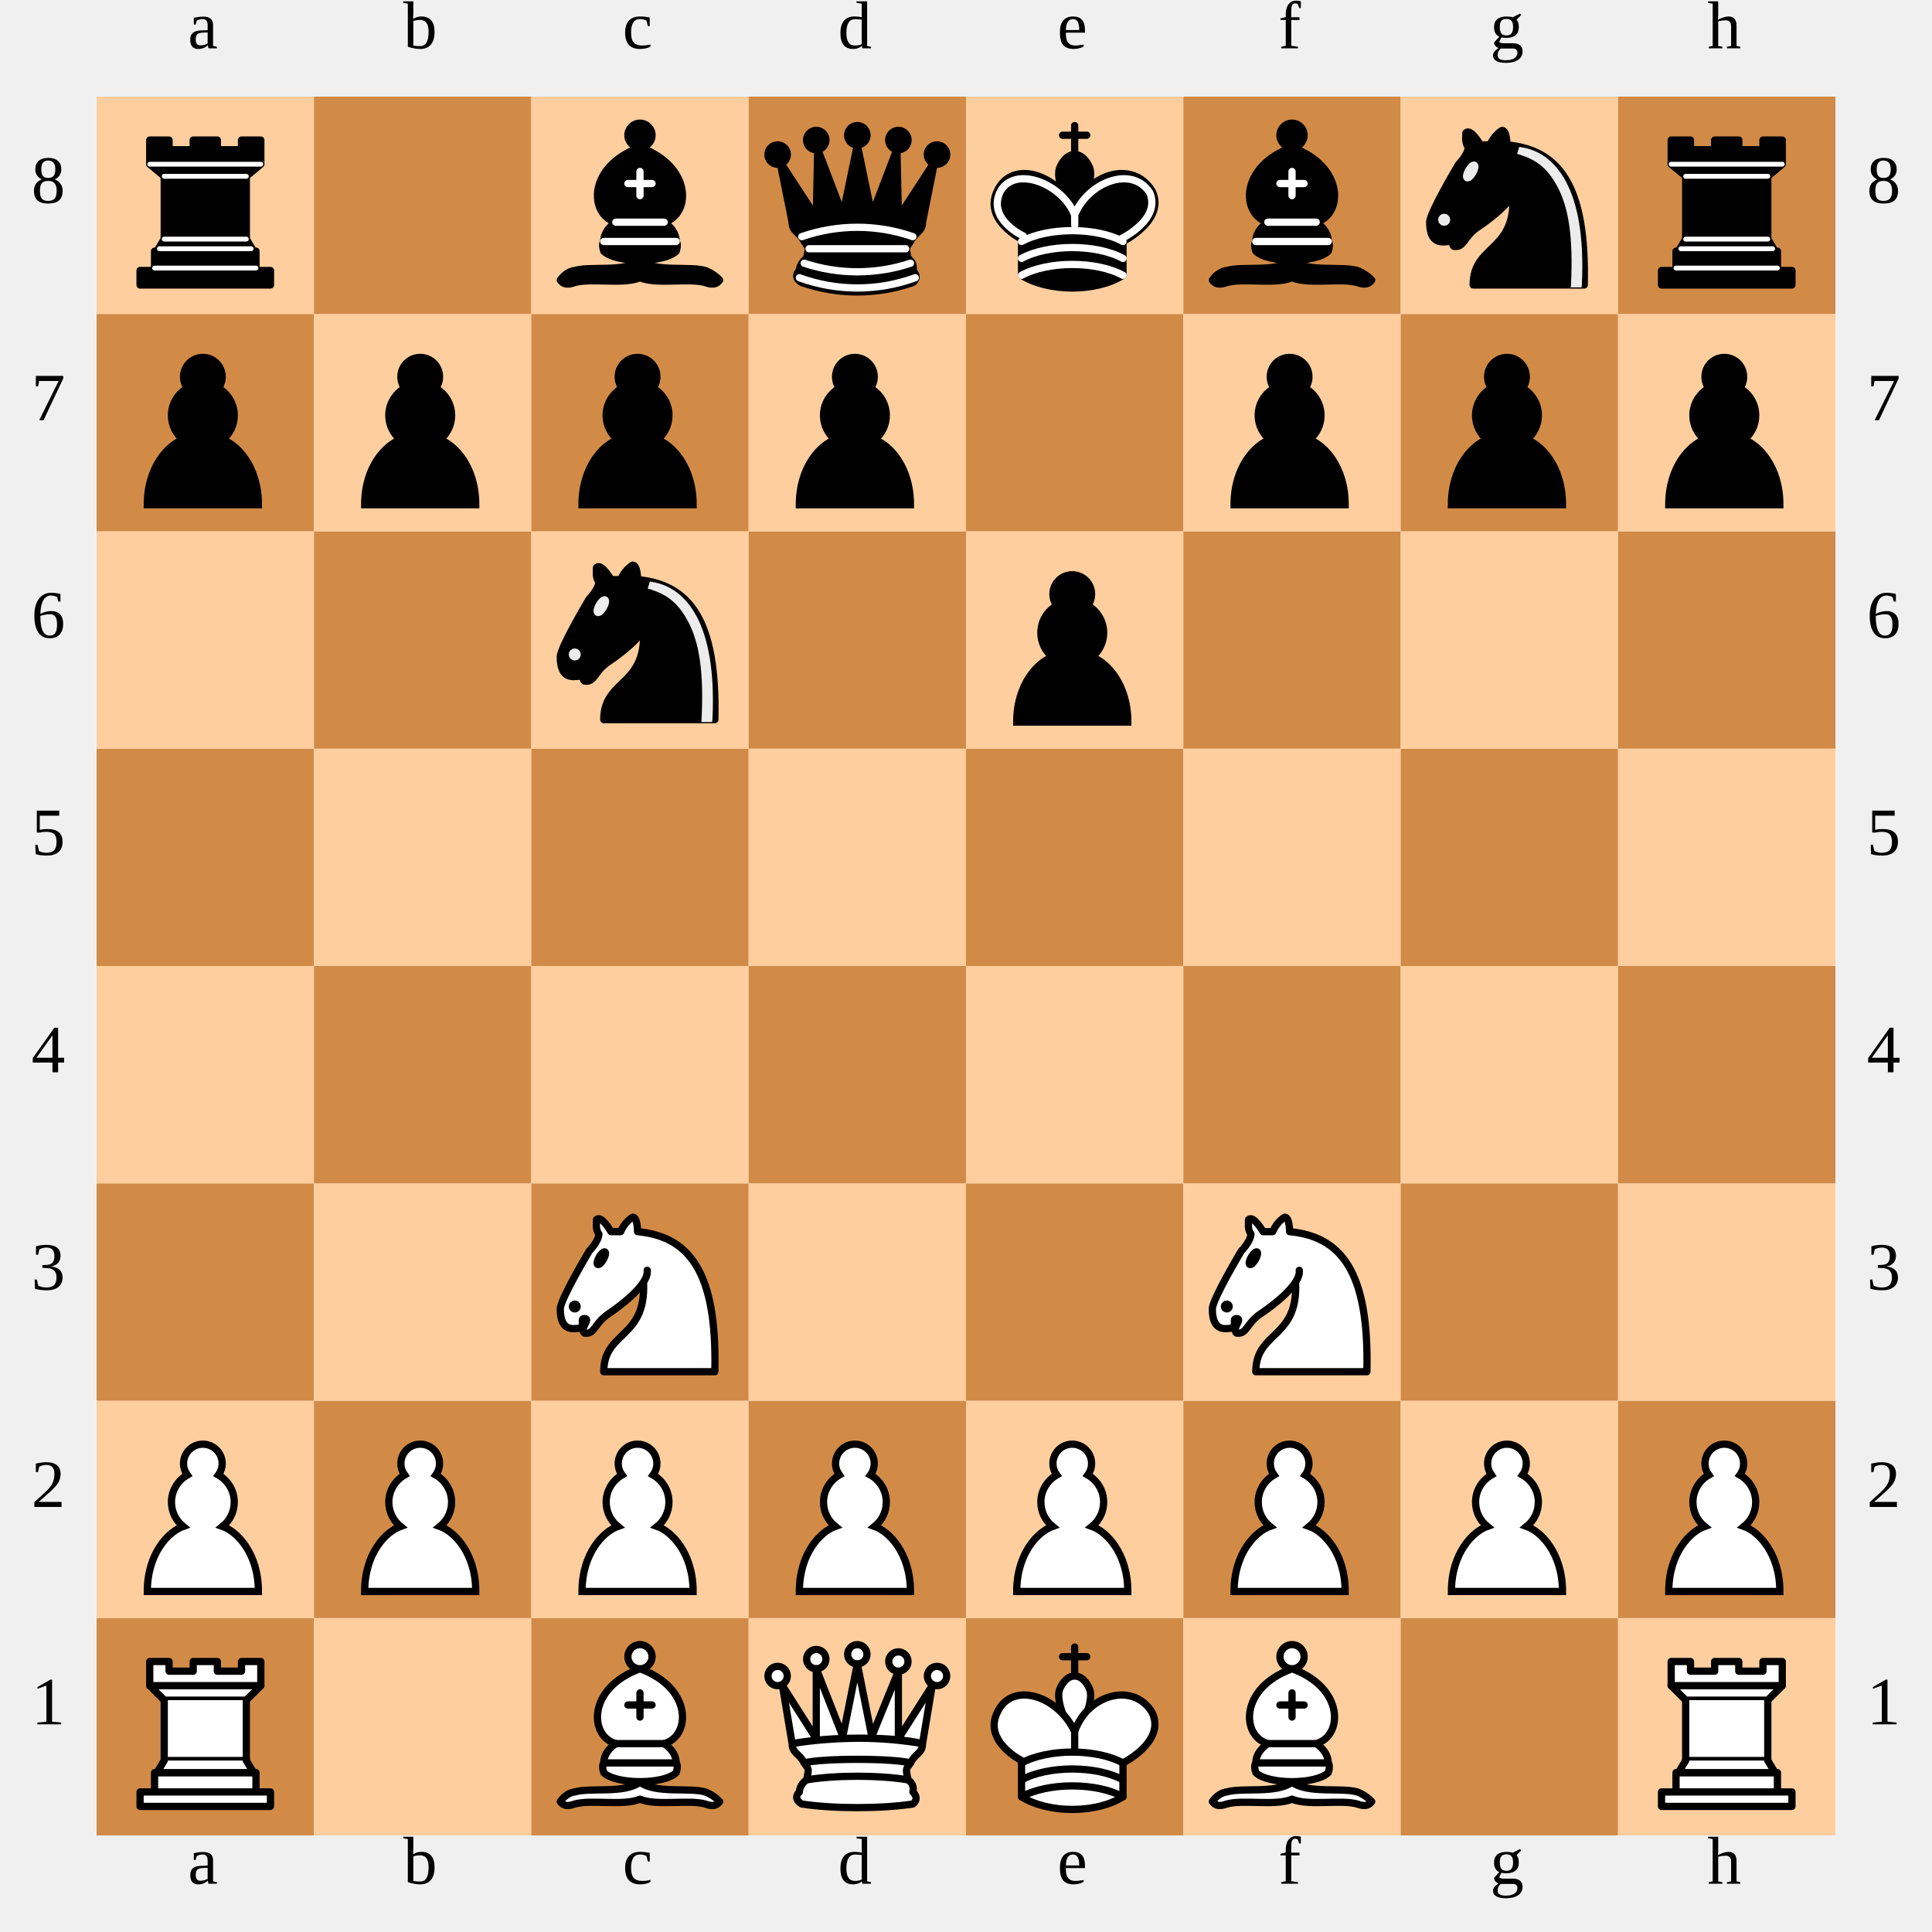
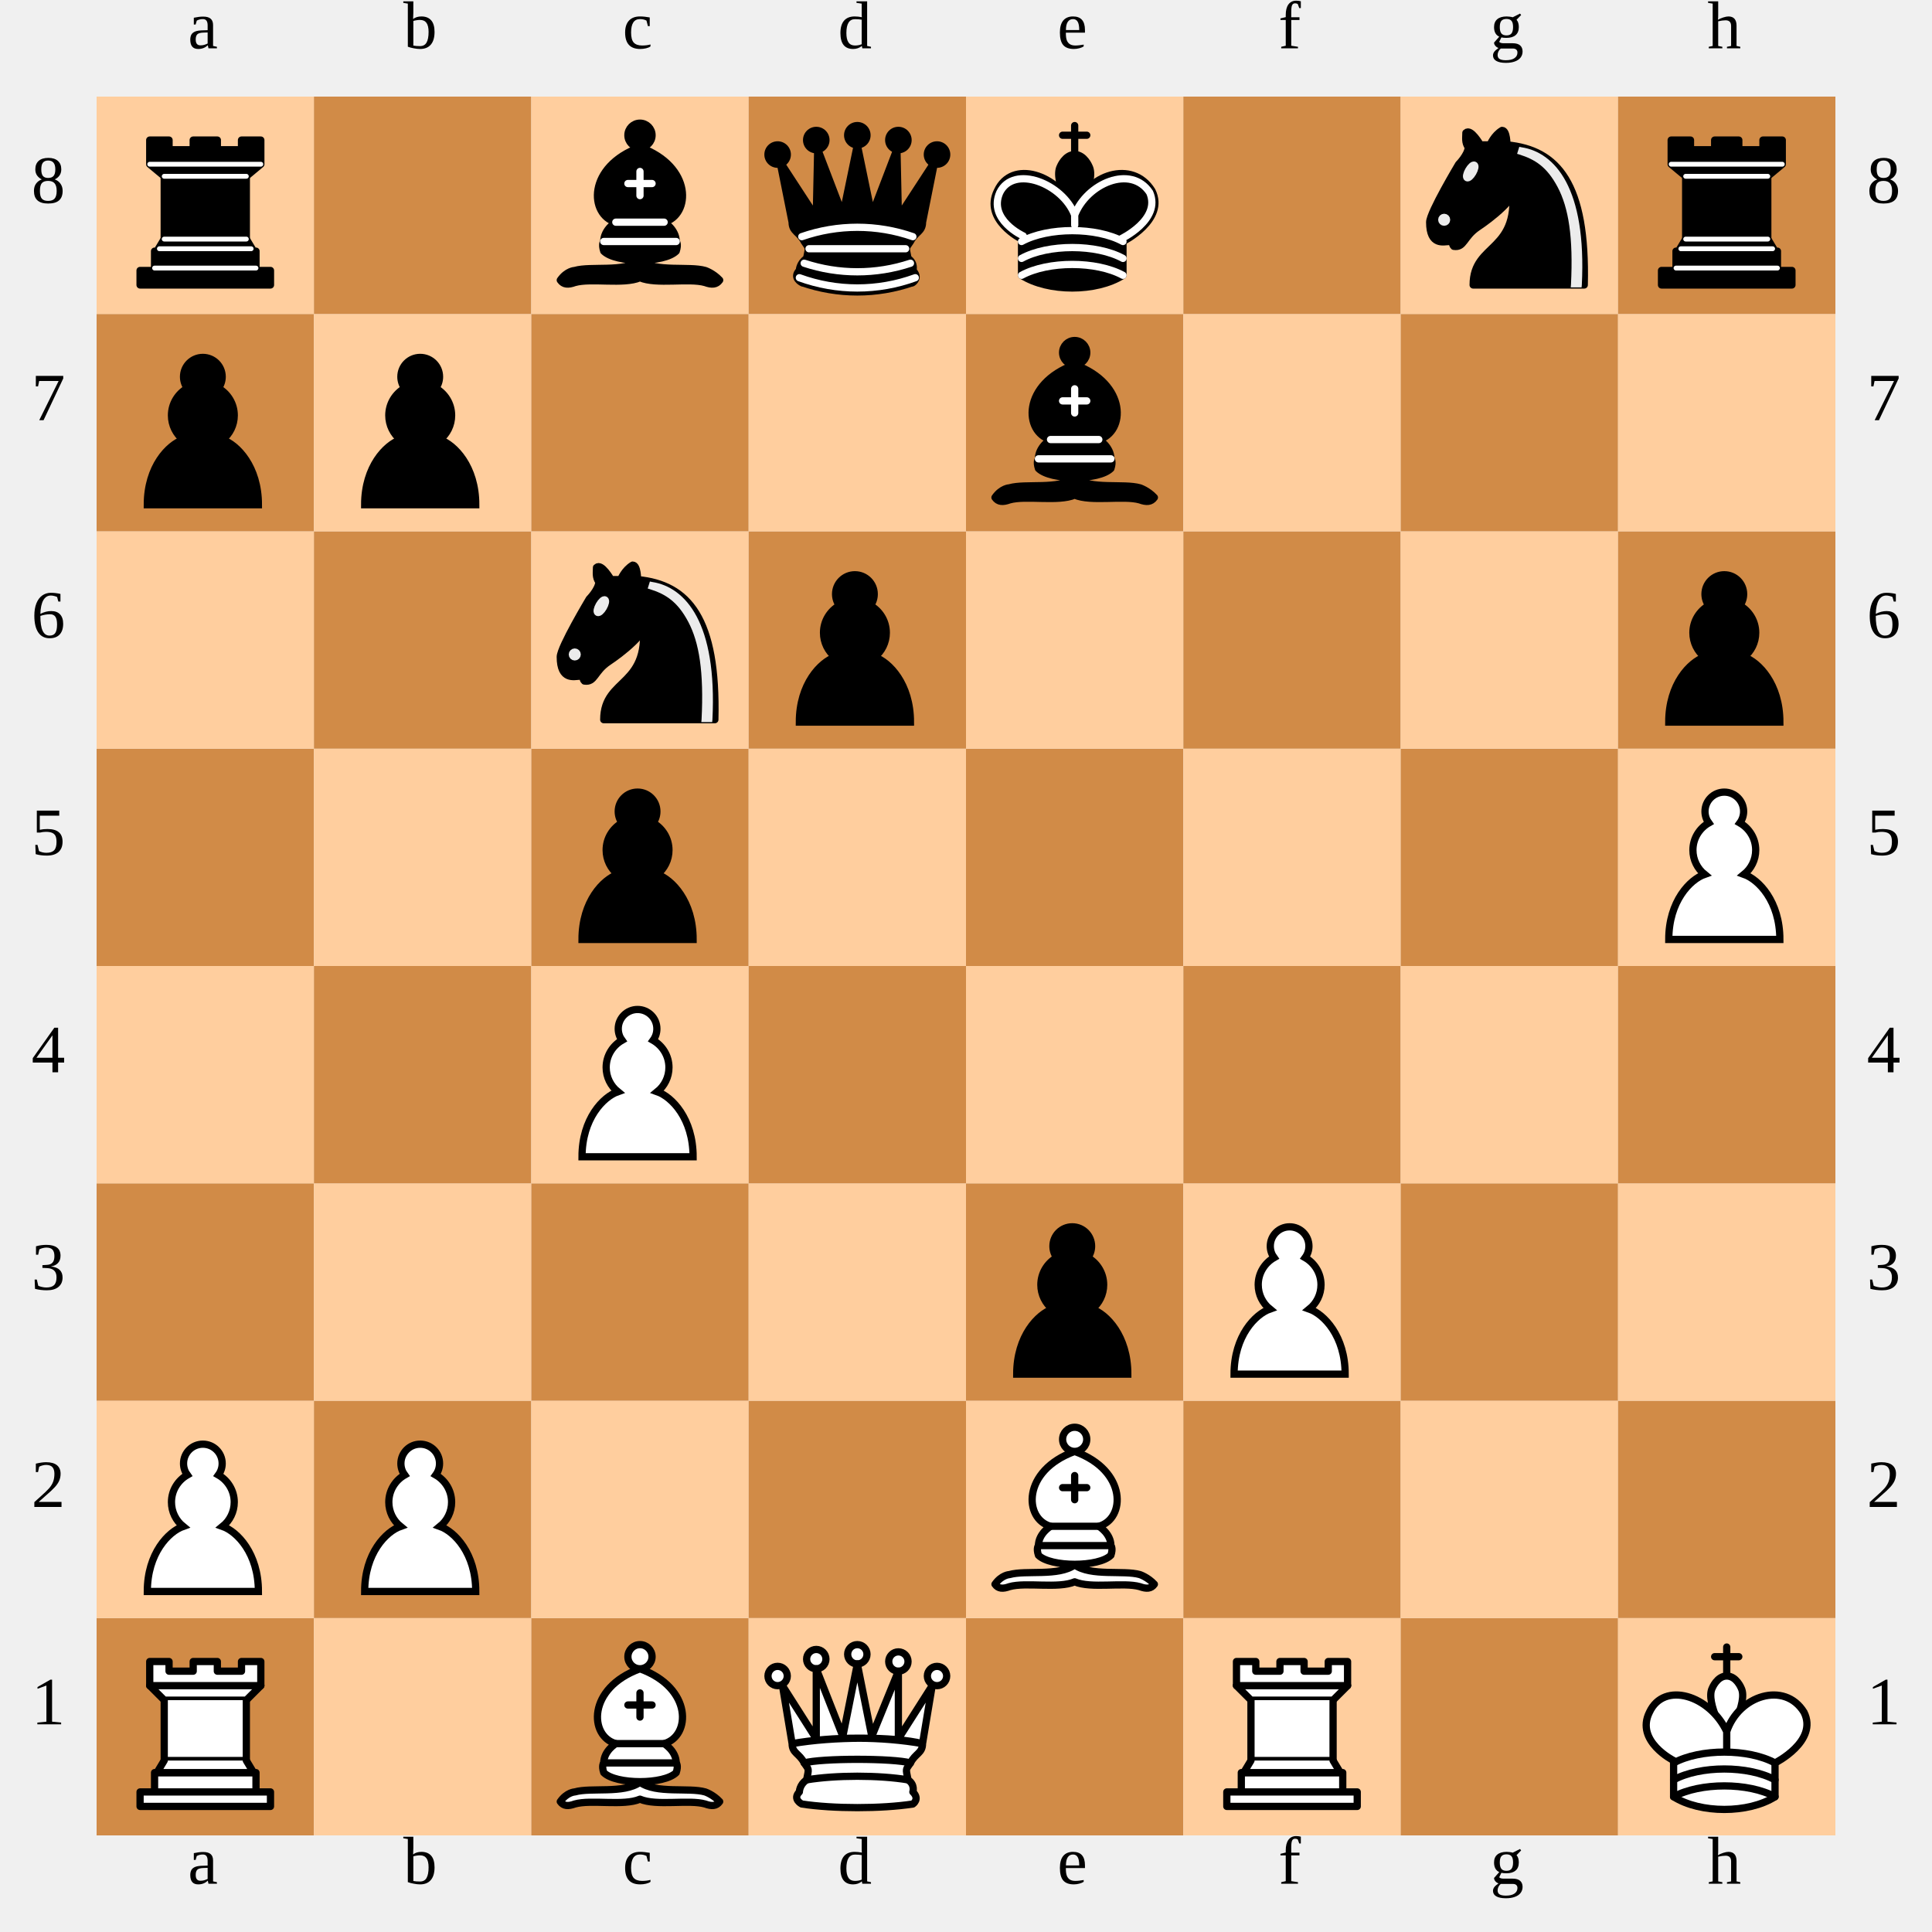
<svg xmlns="http://www.w3.org/2000/svg" xmlns:xlink="http://www.w3.org/1999/xlink" version="1.1" viewBox="0 0 400 400">
  <defs>
    <g class="white pawn" id="white-pawn">
      <path d="M22 9c-2.21 0-4 1.79-4 4 0 .89.29 1.71.78 2.38-1.95 1.12-3.28 3.21-3.28 5.62 0 2.03.94 3.84 2.41 5.03-3 1.06-7.41 5.55-7.41 13.47h23c0-7.92-4.41-12.41-7.41-13.47 1.47-1.19 2.41-3 2.41-5.03 0-2.41-1.33-4.5-3.28-5.62.49-.67.78-1.49.78-2.38 0-2.21-1.79-4-4-4z" fill="#fff" stroke="#000" stroke-linecap="round" stroke-width="1.5" />
-     </g>
-     <g class="white knight" fill="none" fill-rule="evenodd" id="white-knight" stroke="#000" stroke-linecap="round" stroke-linejoin="round" stroke-width="1.5">
-       <path d="M 22,10 C 32.5,11 38.5,18 38,39 L 15,39 C 15,30 25,32.5 23,18" style="fill:#ffffff; stroke:#000000;" />
-       <path d="M 24,18 C 24.38,20.91 18.45,25.37 16,27 C 13,29 13.18,31.34 11,31 C 9.958,30.06 12.41,27.96 11,28 C 10,28 11.19,29.23 10,30 C 9,30 5.997,31 6,26 C 6,24 12,14 12,14 C 12,14 13.89,12.1 14,10.5 C 13.27,9.506 13.5,8.5 13.5,7.5 C 14.5,6.5 16.5,10 16.5,10 L 18.5,10 C 18.5,10 19.28,8.008 21,7 C 22,7 22,10 22,10" style="fill:#ffffff; stroke:#000000;" />
-       <path d="M 9.5 25.5 A 0.5 0.5 0 1 1 8.5,25.5 A 0.5 0.5 0 1 1 9.5 25.5 z" style="fill:#000000; stroke:#000000;" />
-       <path d="M 15 15.5 A 0.5 1.5 0 1 1 14,15.5 A 0.5 1.5 0 1 1 15 15.5 z" style="fill:#000000; stroke:#000000;" transform="matrix(0.866,0.5,-0.5,0.866,9.693,-5.173)" />
    </g>
    <g class="white bishop" fill="none" fill-rule="evenodd" id="white-bishop" stroke="#000" stroke-linecap="round" stroke-linejoin="round" stroke-width="1.5">
      <g fill="#fff" stroke-linecap="butt">
        <path d="M9 36c3.39-.97 10.11.43 13.5-2 3.39 2.43 10.11 1.03 13.5 2 0 0 1.65.54 3 2-.68.97-1.65.99-3 .5-3.39-.97-10.11.46-13.5-1-3.39 1.46-10.11.03-13.5 1-1.354.49-2.323.47-3-.5 1.354-1.94 3-2 3-2zM15 32c2.5 2.5 12.5 2.5 15 0 .5-1.5 0-2 0-2 0-2.5-2.5-4-2.5-4 5.5-1.5 6-11.5-5-15.5-11 4-10.5 14-5 15.5 0 0-2.5 1.5-2.5 4 0 0-.5.5 0 2zM25 8a2.5 2.5 0 1 1-5 0 2.5 2.5 0 1 1 5 0z" />
      </g>
      <path d="M17.5 26h10M15 30h15m-7.5-14.5v5M20 18h5" stroke-linejoin="miter" />
    </g>
    <g class="white rook" fill="#fff" fill-rule="evenodd" id="white-rook" stroke="#000" stroke-linecap="round" stroke-linejoin="round" stroke-width="1.5">
      <path d="M9 39h27v-3H9v3zM12 36v-4h21v4H12zM11 14V9h4v2h5V9h5v2h5V9h4v5" stroke-linecap="butt" />
      <path d="M34 14l-3 3H14l-3-3" />
      <path d="M31 17v12.5H14V17" stroke-linecap="butt" stroke-linejoin="miter" />
      <path d="M31 29.5l1.5 2.5h-20l1.5-2.5" />
      <path d="M11 14h23" fill="none" stroke-linejoin="miter" />
    </g>
    <g class="white queen" fill="#fff" fill-rule="evenodd" id="white-queen" stroke="#000" stroke-linecap="round" stroke-linejoin="round" stroke-width="1.5">
      <path d="M8 12a2 2 0 1 1-4 0 2 2 0 1 1 4 0zM24.5 7.5a2 2 0 1 1-4 0 2 2 0 1 1 4 0zM41 12a2 2 0 1 1-4 0 2 2 0 1 1 4 0zM16 8.5a2 2 0 1 1-4 0 2 2 0 1 1 4 0zM33 9a2 2 0 1 1-4 0 2 2 0 1 1 4 0z" />
      <path d="M9 26c8.5-1.5 21-1.5 27 0l2-12-7 11V11l-5.5 13.5-3-15-3 15-5.5-14V25L7 14l2 12zM9 26c0 2 1.5 2 2.5 4 1 1.5 1 1 .5 3.5-1.5 1-1.5 2.5-1.5 2.5-1.5 1.5.5 2.5.5 2.5 6.5 1 16.5 1 23 0 0 0 1.5-1 0-2.5 0 0 .5-1.5-1-2.5-.5-2.5-.5-2 .5-3.5 1-2 2.5-2 2.5-4-8.5-1.5-18.5-1.5-27 0z" stroke-linecap="butt" />
      <path d="M11.5 30c3.5-1 18.5-1 22 0M12 33.5c6-1 15-1 21 0" fill="none" />
    </g>
    <g class="white king" fill="none" fill-rule="evenodd" id="white-king" stroke="#000" stroke-linecap="round" stroke-linejoin="round" stroke-width="1.5">
      <path d="M22.5 11.63V6M20 8h5" stroke-linejoin="miter" />
      <path d="M22.5 25s4.5-7.5 3-10.5c0 0-1-2.5-3-2.5s-3 2.5-3 2.5c-1.5 3 3 10.5 3 10.5" fill="#fff" stroke-linecap="butt" stroke-linejoin="miter" />
      <path d="M11.5 37c5.5 3.5 15.5 3.5 21 0v-7s9-4.5 6-10.5c-4-6.5-13.5-3.5-16 4V27v-3.5c-3.5-7.5-13-10.5-16-4-3 6 5 10 5 10V37z" fill="#fff" />
      <path d="M11.5 30c5.5-3 15.5-3 21 0m-21 3.5c5.5-3 15.5-3 21 0m-21 3.5c5.5-3 15.5-3 21 0" />
    </g>
    <g class="black pawn" id="black-pawn">
      <path d="M22 9c-2.21 0-4 1.79-4 4 0 .89.29 1.71.78 2.38-1.95 1.12-3.28 3.21-3.28 5.62 0 2.03.94 3.84 2.41 5.03-3 1.06-7.41 5.55-7.41 13.47h23c0-7.92-4.41-12.41-7.41-13.47 1.47-1.19 2.41-3 2.41-5.03 0-2.41-1.33-4.5-3.28-5.62.49-.67.78-1.49.78-2.38 0-2.21-1.79-4-4-4z" stroke="#000" stroke-linecap="round" stroke-width="1.5" />
    </g>
    <g class="black knight" fill="none" fill-rule="evenodd" id="black-knight" stroke="#000" stroke-linecap="round" stroke-linejoin="round" stroke-width="1.5">
      <path d="M 22,10 C 32.5,11 38.5,18 38,39 L 15,39 C 15,30 25,32.5 23,18" style="fill:#000000; stroke:#000000;" />
      <path d="M 24,18 C 24.38,20.91 18.45,25.37 16,27 C 13,29 13.18,31.34 11,31 C 9.958,30.06 12.41,27.96 11,28 C 10,28 11.19,29.23 10,30 C 9,30 5.997,31 6,26 C 6,24 12,14 12,14 C 12,14 13.89,12.1 14,10.5 C 13.27,9.506 13.5,8.5 13.5,7.5 C 14.5,6.5 16.5,10 16.5,10 L 18.5,10 C 18.5,10 19.28,8.008 21,7 C 22,7 22,10 22,10" style="fill:#000000; stroke:#000000;" />
      <path d="M 9.5 25.5 A 0.5 0.5 0 1 1 8.5,25.5 A 0.5 0.5 0 1 1 9.5 25.5 z" style="fill:#ececec; stroke:#ececec;" />
      <path d="M 15 15.5 A 0.5 1.5 0 1 1 14,15.5 A 0.5 1.5 0 1 1 15 15.5 z" style="fill:#ececec; stroke:#ececec;" transform="matrix(0.866,0.5,-0.5,0.866,9.693,-5.173)" />
      <path d="M 24.55,10.4 L 24.1,11.85 L 24.6,12 C 27.75,13 30.25,14.49 32.5,18.75 C 34.75,23.01 35.75,29.06 35.25,39 L 35.2,39.5 L 37.45,39.5 L 37.5,39 C 38,28.94 36.62,22.15 34.25,17.66 C 31.88,13.17 28.46,11.02 25.06,10.5 L 24.55,10.4 z " style="fill:#ececec; stroke:none;" />
    </g>
    <g class="black bishop" fill="none" fill-rule="evenodd" id="black-bishop" stroke="#000" stroke-linecap="round" stroke-linejoin="round" stroke-width="1.5">
      <path d="M9 36c3.39-.97 10.11.43 13.5-2 3.39 2.43 10.11 1.03 13.5 2 0 0 1.65.54 3 2-.68.97-1.65.99-3 .5-3.39-.97-10.11.46-13.5-1-3.39 1.46-10.11.03-13.5 1-1.354.49-2.323.47-3-.5 1.354-1.94 3-2 3-2zm6-4c2.5 2.5 12.5 2.5 15 0 .5-1.5 0-2 0-2 0-2.5-2.5-4-2.5-4 5.5-1.5 6-11.5-5-15.5-11 4-10.5 14-5 15.5 0 0-2.5 1.5-2.5 4 0 0-.5.5 0 2zM25 8a2.5 2.5 0 1 1-5 0 2.5 2.5 0 1 1 5 0z" fill="#000" stroke-linecap="butt" />
      <path d="M17.5 26h10M15 30h15m-7.5-14.5v5M20 18h5" stroke="#fff" stroke-linejoin="miter" />
    </g>
    <g class="black rook" fill="#000" fill-rule="evenodd" id="black-rook" stroke="#000" stroke-linecap="round" stroke-linejoin="round" stroke-width="1.5">
      <path d="M9 39h27v-3H9v3zM12.5 32l1.5-2.5h17l1.5 2.5h-20zM12 36v-4h21v4H12z" stroke-linecap="butt" />
      <path d="M14 29.5v-13h17v13H14z" stroke-linecap="butt" stroke-linejoin="miter" />
      <path d="M14 16.5L11 14h23l-3 2.5H14zM11 14V9h4v2h5V9h5v2h5V9h4v5H11z" stroke-linecap="butt" />
      <path d="M12 35.5h21M13 31.5h19M14 29.5h17M14 16.5h17M11 14h23" fill="none" stroke="#fff" stroke-linejoin="miter" stroke-width="1" />
    </g>
    <g class="black queen" fill="#000" fill-rule="evenodd" id="black-queen" stroke="#000" stroke-linecap="round" stroke-linejoin="round" stroke-width="1.5">
      <g fill="#000" stroke="none">
        <circle cx="6" cy="12" r="2.75" />
        <circle cx="14" cy="9" r="2.75" />
        <circle cx="22.5" cy="8" r="2.75" />
        <circle cx="31" cy="9" r="2.75" />
        <circle cx="39" cy="12" r="2.75" />
      </g>
      <path d="M9 26c8.5-1.5 21-1.5 27 0l2.5-12.5L31 25l-.3-14.1-5.2 13.6-3-14.5-3 14.5-5.2-13.6L14 25 6.5 13.5 9 26zM9 26c0 2 1.5 2 2.5 4 1 1.5 1 1 .5 3.5-1.5 1-1.5 2.5-1.5 2.5-1.5 1.5.5 2.5.5 2.5 6.5 1 16.5 1 23 0 0 0 1.5-1 0-2.5 0 0 .5-1.5-1-2.5-.5-2.5-.5-2 .5-3.5 1-2 2.5-2 2.5-4-8.5-1.5-18.5-1.5-27 0z" stroke-linecap="butt" />
      <path d="M11 38.5a35 35 1 0 0 23 0" fill="none" stroke-linecap="butt" />
      <path d="M11 29a35 35 1 0 1 23 0M12.5 31.5h20M11.5 34.5a35 35 1 0 0 22 0M10.5 37.5a35 35 1 0 0 24 0" fill="none" stroke="#fff" />
    </g>
    <g class="black king" fill="none" fill-rule="evenodd" id="black-king" stroke="#000" stroke-linecap="round" stroke-linejoin="round" stroke-width="1.5">
      <path d="M22.5 11.63V6" stroke-linejoin="miter" />
      <path d="M22.5 25s4.5-7.5 3-10.5c0 0-1-2.5-3-2.5s-3 2.5-3 2.5c-1.5 3 3 10.5 3 10.5" fill="#000" stroke-linecap="butt" stroke-linejoin="miter" />
      <path d="M11.5 37c5.5 3.5 15.5 3.5 21 0v-7s9-4.5 6-10.5c-4-6.5-13.5-3.5-16 4V27v-3.5c-3.5-7.5-13-10.5-16-4-3 6 5 10 5 10V37z" fill="#000" />
      <path d="M20 8h5" stroke-linejoin="miter" />
      <path d="M32 29.5s8.5-4 6.03-9.65C34.15 14 25 18 22.5 24.5l.01 2.1-.01-2.1C20 18 9.906 14 6.997 19.85c-2.497 5.65 4.853 9 4.853 9M11.5 30c5.5-3 15.5-3 21 0m-21 3.5c5.5-3 15.5-3 21 0m-21 3.5c5.5-3 15.5-3 21 0" stroke="#fff" />
    </g>
  </defs>
  <rect class="square dark a1" fill="#d18b47" height="45" stroke="none" width="45" x="20" y="335" />
  <use transform="translate(20, 335)" xlink:href="#white-rook" />
  <rect class="square light b1" fill="#ffce9e" height="45" stroke="none" width="45" x="65" y="335" />
  <rect class="square dark c1" fill="#d18b47" height="45" stroke="none" width="45" x="110" y="335" />
  <use transform="translate(110, 335)" xlink:href="#white-bishop" />
  <rect class="square light d1" fill="#ffce9e" height="45" stroke="none" width="45" x="155" y="335" />
  <use transform="translate(155, 335)" xlink:href="#white-queen" />
  <rect class="square dark e1" fill="#d18b47" height="45" stroke="none" width="45" x="200" y="335" />
-   <use transform="translate(200, 335)" xlink:href="#white-king" />
  <rect class="square light f1" fill="#ffce9e" height="45" stroke="none" width="45" x="245" y="335" />
-   <use transform="translate(245, 335)" xlink:href="#white-bishop" />
+   <use transform="translate(245, 335)" xlink:href="#white-rook" />
  <rect class="square dark g1" fill="#d18b47" height="45" stroke="none" width="45" x="290" y="335" />
  <rect class="square light h1" fill="#ffce9e" height="45" stroke="none" width="45" x="335" y="335" />
-   <use transform="translate(335, 335)" xlink:href="#white-rook" />
+   <use transform="translate(335, 335)" xlink:href="#white-king" />
  <rect class="square light a2" fill="#ffce9e" height="45" stroke="none" width="45" x="20" y="290" />
  <use transform="translate(20, 290)" xlink:href="#white-pawn" />
  <rect class="square dark b2" fill="#d18b47" height="45" stroke="none" width="45" x="65" y="290" />
  <use transform="translate(65, 290)" xlink:href="#white-pawn" />
  <rect class="square light c2" fill="#ffce9e" height="45" stroke="none" width="45" x="110" y="290" />
-   <use transform="translate(110, 290)" xlink:href="#white-pawn" />
  <rect class="square dark d2" fill="#d18b47" height="45" stroke="none" width="45" x="155" y="290" />
-   <use transform="translate(155, 290)" xlink:href="#white-pawn" />
  <rect class="square light e2" fill="#ffce9e" height="45" stroke="none" width="45" x="200" y="290" />
-   <use transform="translate(200, 290)" xlink:href="#white-pawn" />
+   <use transform="translate(200, 290)" xlink:href="#white-bishop" />
  <rect class="square dark f2" fill="#d18b47" height="45" stroke="none" width="45" x="245" y="290" />
-   <use transform="translate(245, 290)" xlink:href="#white-pawn" />
  <rect class="square light g2" fill="#ffce9e" height="45" stroke="none" width="45" x="290" y="290" />
-   <use transform="translate(290, 290)" xlink:href="#white-pawn" />
  <rect class="square dark h2" fill="#d18b47" height="45" stroke="none" width="45" x="335" y="290" />
-   <use transform="translate(335, 290)" xlink:href="#white-pawn" />
  <rect class="square dark a3" fill="#d18b47" height="45" stroke="none" width="45" x="20" y="245" />
  <rect class="square light b3" fill="#ffce9e" height="45" stroke="none" width="45" x="65" y="245" />
  <rect class="square dark c3" fill="#d18b47" height="45" stroke="none" width="45" x="110" y="245" />
-   <use transform="translate(110, 245)" xlink:href="#white-knight" />
  <rect class="square light d3" fill="#ffce9e" height="45" stroke="none" width="45" x="155" y="245" />
  <rect class="square dark e3" fill="#d18b47" height="45" stroke="none" width="45" x="200" y="245" />
+   <use transform="translate(200, 245)" xlink:href="#black-pawn" />
  <rect class="square light f3" fill="#ffce9e" height="45" stroke="none" width="45" x="245" y="245" />
-   <use transform="translate(245, 245)" xlink:href="#white-knight" />
+   <use transform="translate(245, 245)" xlink:href="#white-pawn" />
  <rect class="square dark g3" fill="#d18b47" height="45" stroke="none" width="45" x="290" y="245" />
  <rect class="square light h3" fill="#ffce9e" height="45" stroke="none" width="45" x="335" y="245" />
  <rect class="square light a4" fill="#ffce9e" height="45" stroke="none" width="45" x="20" y="200" />
  <rect class="square dark b4" fill="#d18b47" height="45" stroke="none" width="45" x="65" y="200" />
  <rect class="square light c4" fill="#ffce9e" height="45" stroke="none" width="45" x="110" y="200" />
+   <use transform="translate(110, 200)" xlink:href="#white-pawn" />
  <rect class="square dark d4" fill="#d18b47" height="45" stroke="none" width="45" x="155" y="200" />
  <rect class="square light e4" fill="#ffce9e" height="45" stroke="none" width="45" x="200" y="200" />
  <rect class="square dark f4" fill="#d18b47" height="45" stroke="none" width="45" x="245" y="200" />
  <rect class="square light g4" fill="#ffce9e" height="45" stroke="none" width="45" x="290" y="200" />
  <rect class="square dark h4" fill="#d18b47" height="45" stroke="none" width="45" x="335" y="200" />
  <rect class="square dark a5" fill="#d18b47" height="45" stroke="none" width="45" x="20" y="155" />
  <rect class="square light b5" fill="#ffce9e" height="45" stroke="none" width="45" x="65" y="155" />
  <rect class="square dark c5" fill="#d18b47" height="45" stroke="none" width="45" x="110" y="155" />
+   <use transform="translate(110, 155)" xlink:href="#black-pawn" />
  <rect class="square light d5" fill="#ffce9e" height="45" stroke="none" width="45" x="155" y="155" />
  <rect class="square dark e5" fill="#d18b47" height="45" stroke="none" width="45" x="200" y="155" />
  <rect class="square light f5" fill="#ffce9e" height="45" stroke="none" width="45" x="245" y="155" />
  <rect class="square dark g5" fill="#d18b47" height="45" stroke="none" width="45" x="290" y="155" />
  <rect class="square light h5" fill="#ffce9e" height="45" stroke="none" width="45" x="335" y="155" />
+   <use transform="translate(335, 155)" xlink:href="#white-pawn" />
  <rect class="square light a6" fill="#ffce9e" height="45" stroke="none" width="45" x="20" y="110" />
  <rect class="square dark b6" fill="#d18b47" height="45" stroke="none" width="45" x="65" y="110" />
  <rect class="square light c6" fill="#ffce9e" height="45" stroke="none" width="45" x="110" y="110" />
  <use transform="translate(110, 110)" xlink:href="#black-knight" />
  <rect class="square dark d6" fill="#d18b47" height="45" stroke="none" width="45" x="155" y="110" />
+   <use transform="translate(155, 110)" xlink:href="#black-pawn" />
  <rect class="square light e6" fill="#ffce9e" height="45" stroke="none" width="45" x="200" y="110" />
-   <use transform="translate(200, 110)" xlink:href="#black-pawn" />
  <rect class="square dark f6" fill="#d18b47" height="45" stroke="none" width="45" x="245" y="110" />
  <rect class="square light g6" fill="#ffce9e" height="45" stroke="none" width="45" x="290" y="110" />
  <rect class="square dark h6" fill="#d18b47" height="45" stroke="none" width="45" x="335" y="110" />
+   <use transform="translate(335, 110)" xlink:href="#black-pawn" />
  <rect class="square dark a7" fill="#d18b47" height="45" stroke="none" width="45" x="20" y="65" />
  <use transform="translate(20, 65)" xlink:href="#black-pawn" />
  <rect class="square light b7" fill="#ffce9e" height="45" stroke="none" width="45" x="65" y="65" />
  <use transform="translate(65, 65)" xlink:href="#black-pawn" />
  <rect class="square dark c7" fill="#d18b47" height="45" stroke="none" width="45" x="110" y="65" />
-   <use transform="translate(110, 65)" xlink:href="#black-pawn" />
  <rect class="square light d7" fill="#ffce9e" height="45" stroke="none" width="45" x="155" y="65" />
-   <use transform="translate(155, 65)" xlink:href="#black-pawn" />
  <rect class="square dark e7" fill="#d18b47" height="45" stroke="none" width="45" x="200" y="65" />
+   <use transform="translate(200, 65)" xlink:href="#black-bishop" />
  <rect class="square light f7" fill="#ffce9e" height="45" stroke="none" width="45" x="245" y="65" />
-   <use transform="translate(245, 65)" xlink:href="#black-pawn" />
  <rect class="square dark g7" fill="#d18b47" height="45" stroke="none" width="45" x="290" y="65" />
-   <use transform="translate(290, 65)" xlink:href="#black-pawn" />
  <rect class="square light h7" fill="#ffce9e" height="45" stroke="none" width="45" x="335" y="65" />
-   <use transform="translate(335, 65)" xlink:href="#black-pawn" />
  <rect class="square light a8" fill="#ffce9e" height="45" stroke="none" width="45" x="20" y="20" />
  <use transform="translate(20, 20)" xlink:href="#black-rook" />
  <rect class="square dark b8" fill="#d18b47" height="45" stroke="none" width="45" x="65" y="20" />
  <rect class="square light c8" fill="#ffce9e" height="45" stroke="none" width="45" x="110" y="20" />
  <use transform="translate(110, 20)" xlink:href="#black-bishop" />
  <rect class="square dark d8" fill="#d18b47" height="45" stroke="none" width="45" x="155" y="20" />
  <use transform="translate(155, 20)" xlink:href="#black-queen" />
  <rect class="square light e8" fill="#ffce9e" height="45" stroke="none" width="45" x="200" y="20" />
  <use transform="translate(200, 20)" xlink:href="#black-king" />
  <rect class="square dark f8" fill="#d18b47" height="45" stroke="none" width="45" x="245" y="20" />
-   <use transform="translate(245, 20)" xlink:href="#black-bishop" />
  <rect class="square light g8" fill="#ffce9e" height="45" stroke="none" width="45" x="290" y="20" />
  <use transform="translate(290, 20)" xlink:href="#black-knight" />
  <rect class="square dark h8" fill="#d18b47" height="45" stroke="none" width="45" x="335" y="20" />
  <use transform="translate(335, 20)" xlink:href="#black-rook" />
  <text alignment-baseline="middle" font-size="14" text-anchor="middle" x="42" y="10">a</text>
  <text alignment-baseline="middle" font-size="14" text-anchor="middle" x="42" y="390">a</text>
  <text alignment-baseline="middle" font-size="14" text-anchor="middle" x="87" y="10">b</text>
  <text alignment-baseline="middle" font-size="14" text-anchor="middle" x="87" y="390">b</text>
  <text alignment-baseline="middle" font-size="14" text-anchor="middle" x="132" y="10">c</text>
  <text alignment-baseline="middle" font-size="14" text-anchor="middle" x="132" y="390">c</text>
  <text alignment-baseline="middle" font-size="14" text-anchor="middle" x="177" y="10">d</text>
  <text alignment-baseline="middle" font-size="14" text-anchor="middle" x="177" y="390">d</text>
  <text alignment-baseline="middle" font-size="14" text-anchor="middle" x="222" y="10">e</text>
  <text alignment-baseline="middle" font-size="14" text-anchor="middle" x="222" y="390">e</text>
  <text alignment-baseline="middle" font-size="14" text-anchor="middle" x="267" y="10">f</text>
  <text alignment-baseline="middle" font-size="14" text-anchor="middle" x="267" y="390">f</text>
  <text alignment-baseline="middle" font-size="14" text-anchor="middle" x="312" y="10">g</text>
  <text alignment-baseline="middle" font-size="14" text-anchor="middle" x="312" y="390">g</text>
  <text alignment-baseline="middle" font-size="14" text-anchor="middle" x="357" y="10">h</text>
  <text alignment-baseline="middle" font-size="14" text-anchor="middle" x="357" y="390">h</text>
  <text alignment-baseline="middle" font-size="14" text-anchor="middle" x="10" y="357">1</text>
  <text alignment-baseline="middle" font-size="14" text-anchor="middle" x="390" y="357">1</text>
  <text alignment-baseline="middle" font-size="14" text-anchor="middle" x="10" y="312">2</text>
  <text alignment-baseline="middle" font-size="14" text-anchor="middle" x="390" y="312">2</text>
  <text alignment-baseline="middle" font-size="14" text-anchor="middle" x="10" y="267">3</text>
  <text alignment-baseline="middle" font-size="14" text-anchor="middle" x="390" y="267">3</text>
  <text alignment-baseline="middle" font-size="14" text-anchor="middle" x="10" y="222">4</text>
  <text alignment-baseline="middle" font-size="14" text-anchor="middle" x="390" y="222">4</text>
  <text alignment-baseline="middle" font-size="14" text-anchor="middle" x="10" y="177">5</text>
  <text alignment-baseline="middle" font-size="14" text-anchor="middle" x="390" y="177">5</text>
  <text alignment-baseline="middle" font-size="14" text-anchor="middle" x="10" y="132">6</text>
  <text alignment-baseline="middle" font-size="14" text-anchor="middle" x="390" y="132">6</text>
  <text alignment-baseline="middle" font-size="14" text-anchor="middle" x="10" y="87">7</text>
  <text alignment-baseline="middle" font-size="14" text-anchor="middle" x="390" y="87">7</text>
  <text alignment-baseline="middle" font-size="14" text-anchor="middle" x="10" y="42">8</text>
  <text alignment-baseline="middle" font-size="14" text-anchor="middle" x="390" y="42">8</text>
</svg>
